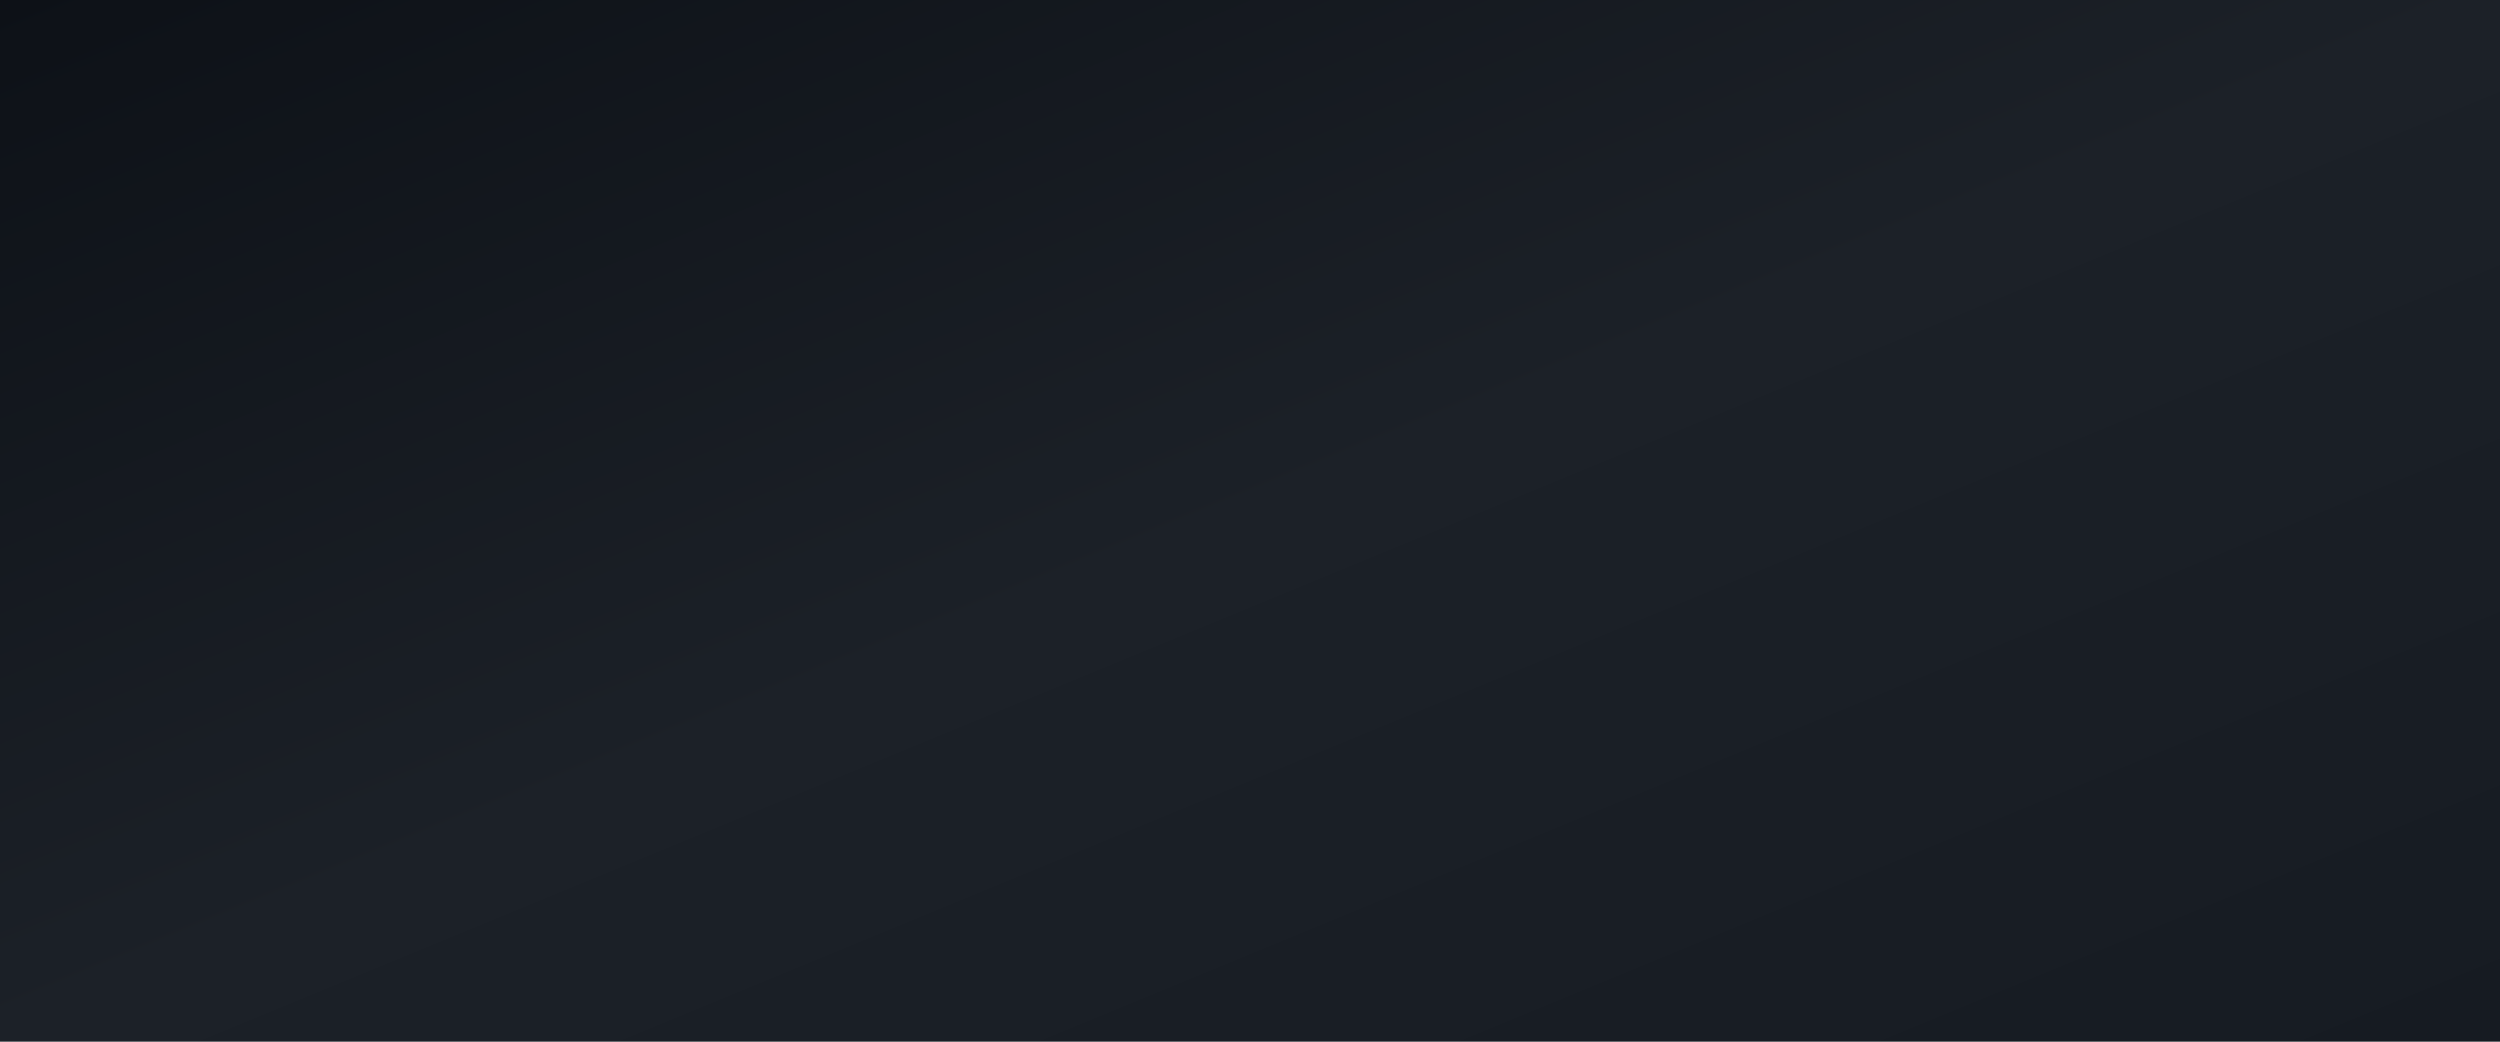
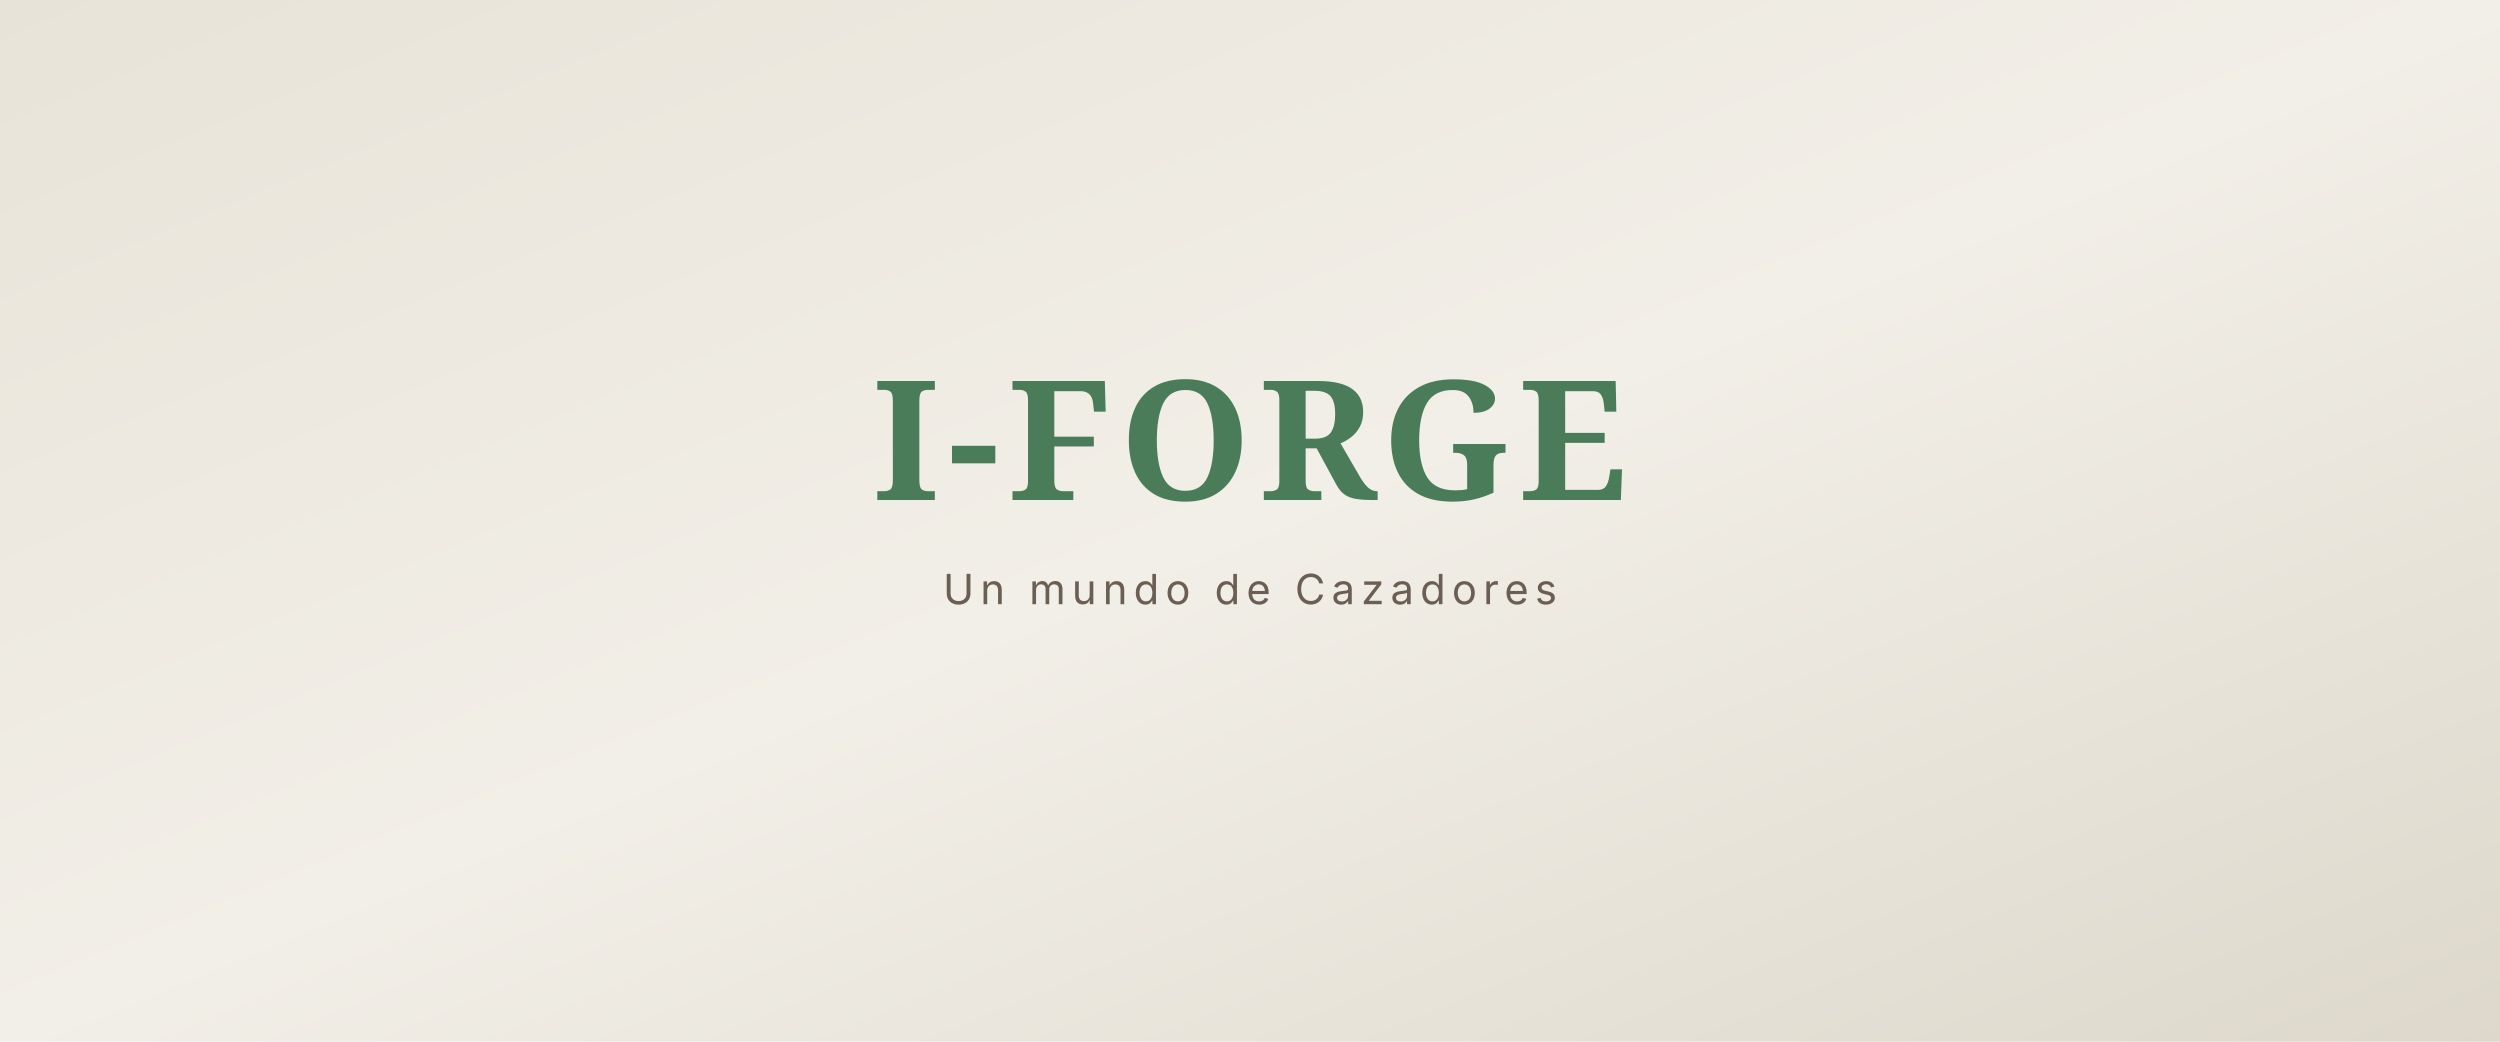
<svg xmlns="http://www.w3.org/2000/svg" width="1200" height="500" viewBox="0 0 1200 500">
  <defs>
    <linearGradient id="g" x1="0%" y1="0%" x2="100%" y2="100%">
-       <stop offset="0%" style="stop-color:#0d1117" />
-       <stop offset="50%" style="stop-color:#1c2128" />
-       <stop offset="100%" style="stop-color:#161b22" />
+       <stop offset="0%" style="stop-color:#e8e3d8" />
+       <stop offset="50%" style="stop-color:#f2efe8" />
+       <stop offset="100%" style="stop-color:#ddd8cb" />
    </linearGradient>
  </defs>
  <rect fill="url(#g)" width="1200" height="500" />
+   <text x="600" y="240" font-family="Playfair Display, Georgia, serif" font-size="80" fill="#4a7c59" text-anchor="middle" letter-spacing="4" font-weight="700">I-FORGE</text>
+   <text x="600" y="290" font-family="Inter, sans-serif" font-size="20" fill="#6b5e53" text-anchor="middle" letter-spacing="3">Un mundo de Cazadores</text>
</svg>
